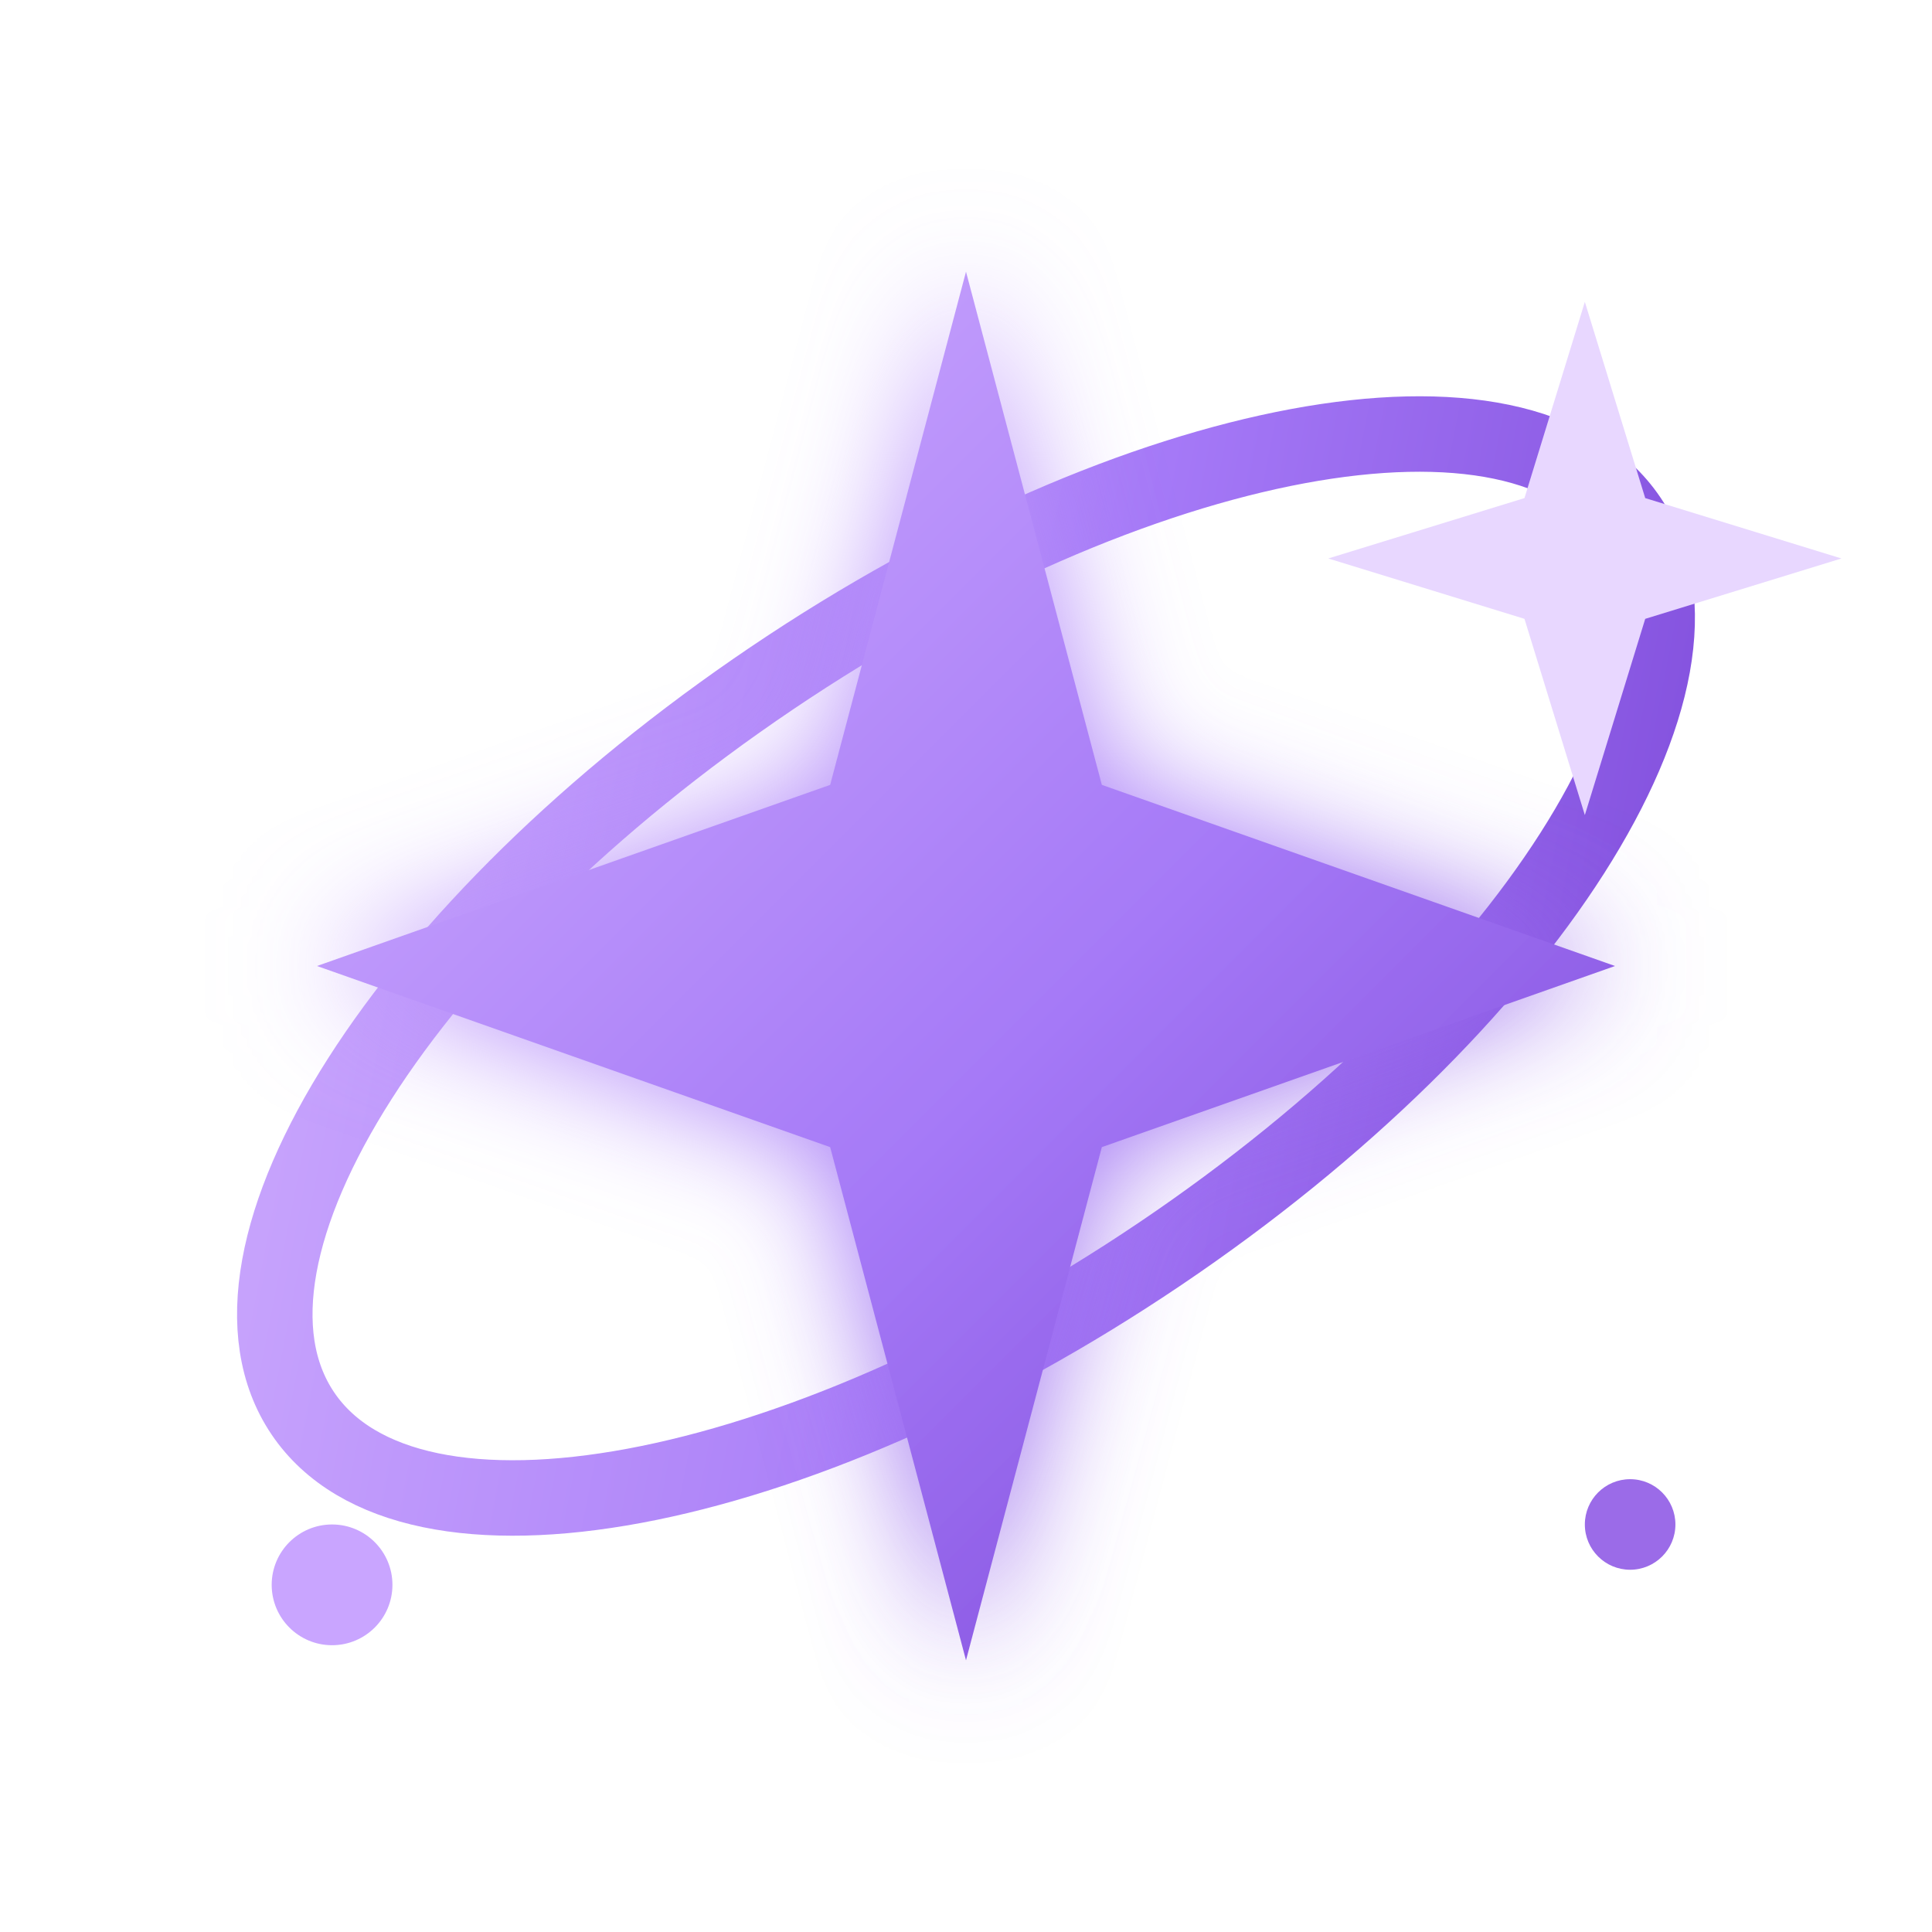
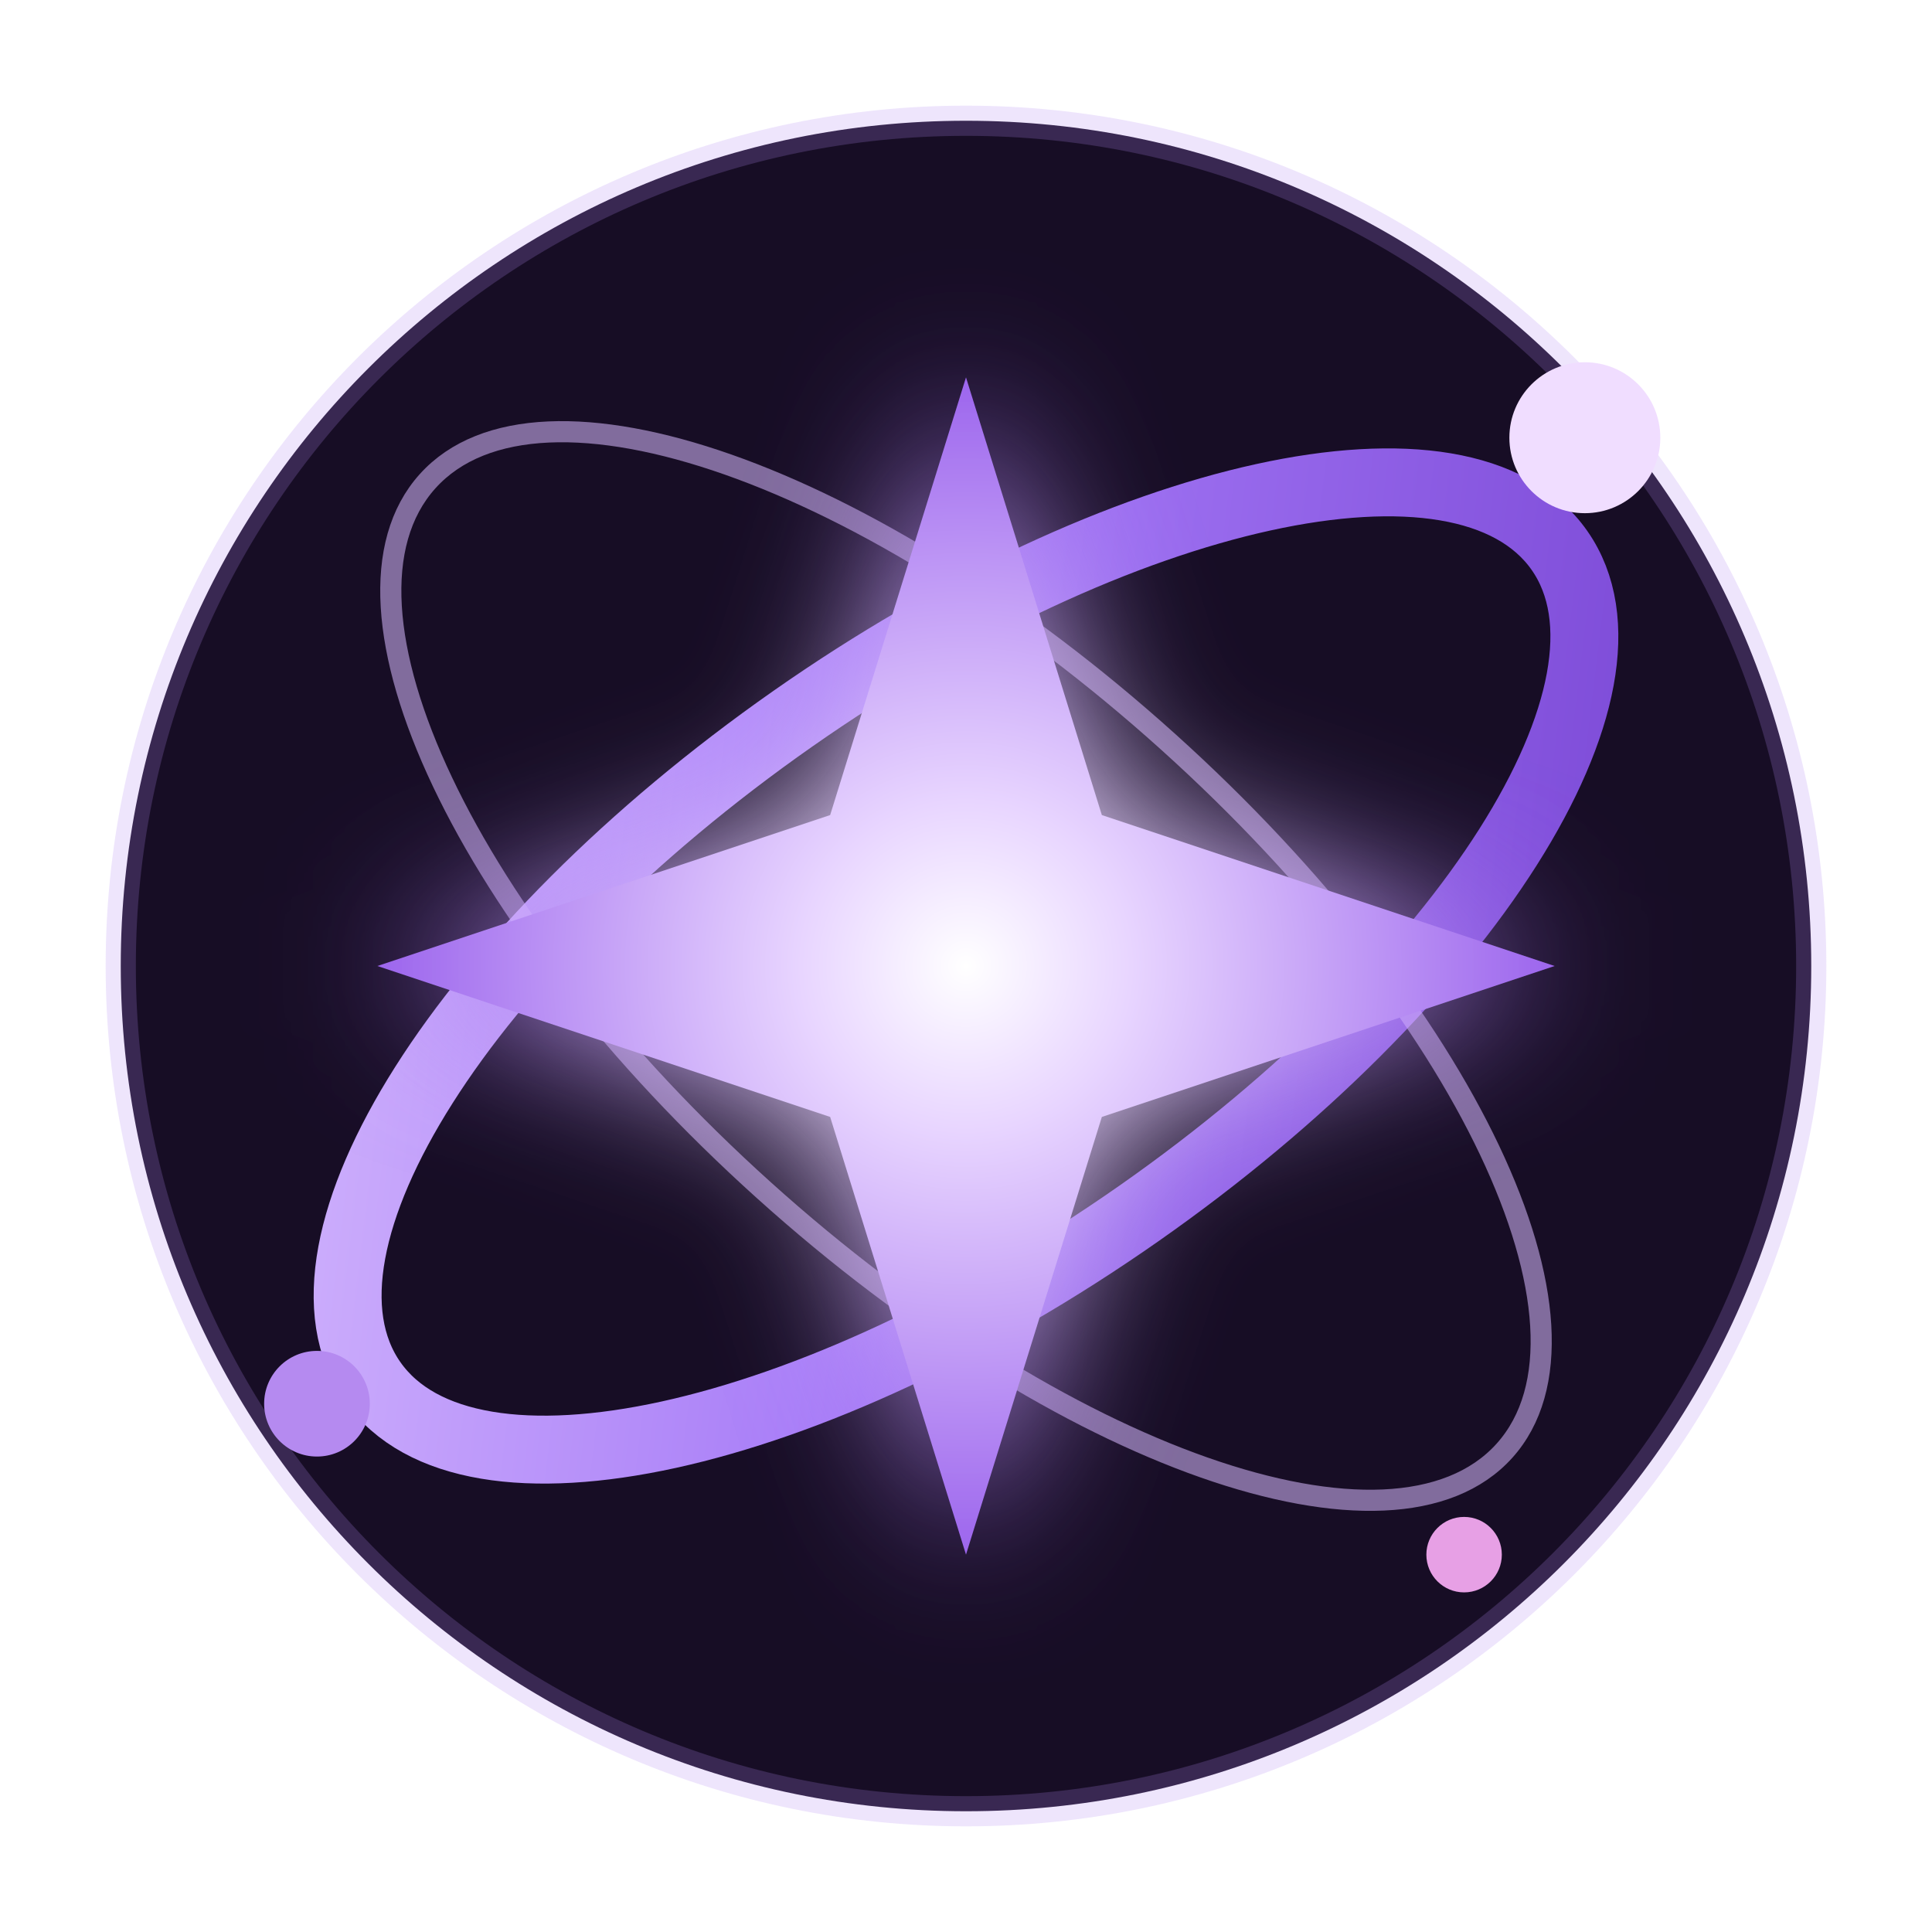
- <svg xmlns="http://www.w3.org/2000/svg" viewBox="0 0 128 128" role="img" aria-labelledby="title">
+ <svg xmlns="http://www.w3.org/2000/svg" viewBox="0 0 128 128" role="img" aria-labelledby="title desc">
  <defs>
-     <linearGradient id="g" x1="16" y1="16" x2="112" y2="112" gradientUnits="userSpaceOnUse">
-       <stop stop-color="#d7b7ff" />
-       <stop offset=".55" stop-color="#a579f7" />
-       <stop offset="1" stop-color="#713bd0" />
+     <linearGradient id="orbit" x1="14" y1="20" x2="112" y2="108" gradientUnits="userSpaceOnUse">
+       <stop stop-color="#e5cfff" />
+       <stop offset=".48" stop-color="#a579f7" />
+       <stop offset="1" stop-color="#6b36c9" />
    </linearGradient>
-     <filter id="glow" x="-60%" y="-60%" width="220%" height="220%">
-       <feGaussianBlur stdDeviation="4" result="b" />
+     <radialGradient id="core">
+       <stop stop-color="#fff" />
+       <stop offset=".28" stop-color="#e8d5ff" />
+       <stop offset="1" stop-color="#9c65ed" />
+     </radialGradient>
+     <filter id="glow" x="-80%" y="-80%" width="260%" height="260%">
+       <feGaussianBlur stdDeviation="5" result="blur" />
      <feMerge>
-         <feMergeNode in="b" />
+         <feMergeNode in="blur" />
        <feMergeNode in="SourceGraphic" />
      </feMerge>
    </filter>
  </defs>
-   <ellipse cx="64" cy="64" rx="53" ry="23" transform="rotate(-34 64 64)" fill="none" stroke="url(#g)" stroke-width="5" />
-   <path d="M64 18 73 52 107 64 73 76 64 110 55 76 21 64 55 52Z" fill="url(#g)" filter="url(#glow)" />
-   <path d="m105 20 4 13 13 4-13 4-4 13-4-13-13-4 13-4Z" fill="#e8d7ff" />
-   <circle cx="22" cy="105" r="4" fill="#c9a5ff" />
-   <circle cx="108" cy="101" r="3" fill="#9b6be8" />
+   <circle cx="64" cy="64" r="56" fill="#170d25" stroke="#b58af0" stroke-opacity=".22" stroke-width="2" />
+   <ellipse cx="64" cy="64" rx="48" ry="20" transform="rotate(-35 64 64)" fill="none" stroke="url(#orbit)" stroke-width="4.5" />
+   <ellipse cx="64" cy="64" rx="48" ry="20" transform="rotate(42 64 64)" fill="none" stroke="#d9baff" stroke-opacity=".55" stroke-width="1.4" />
+   <path d="M64 25 73 54 103 64 73 74 64 103 55 74 25 64 55 54Z" fill="url(#core)" filter="url(#glow)" />
+   <circle cx="105" cy="29" r="5" fill="#f0ddff" />
+   <circle cx="21" cy="93" r="3.5" fill="#b58af0" />
+   <circle cx="97" cy="103" r="2.5" fill="#e7a0e5" />
</svg>
